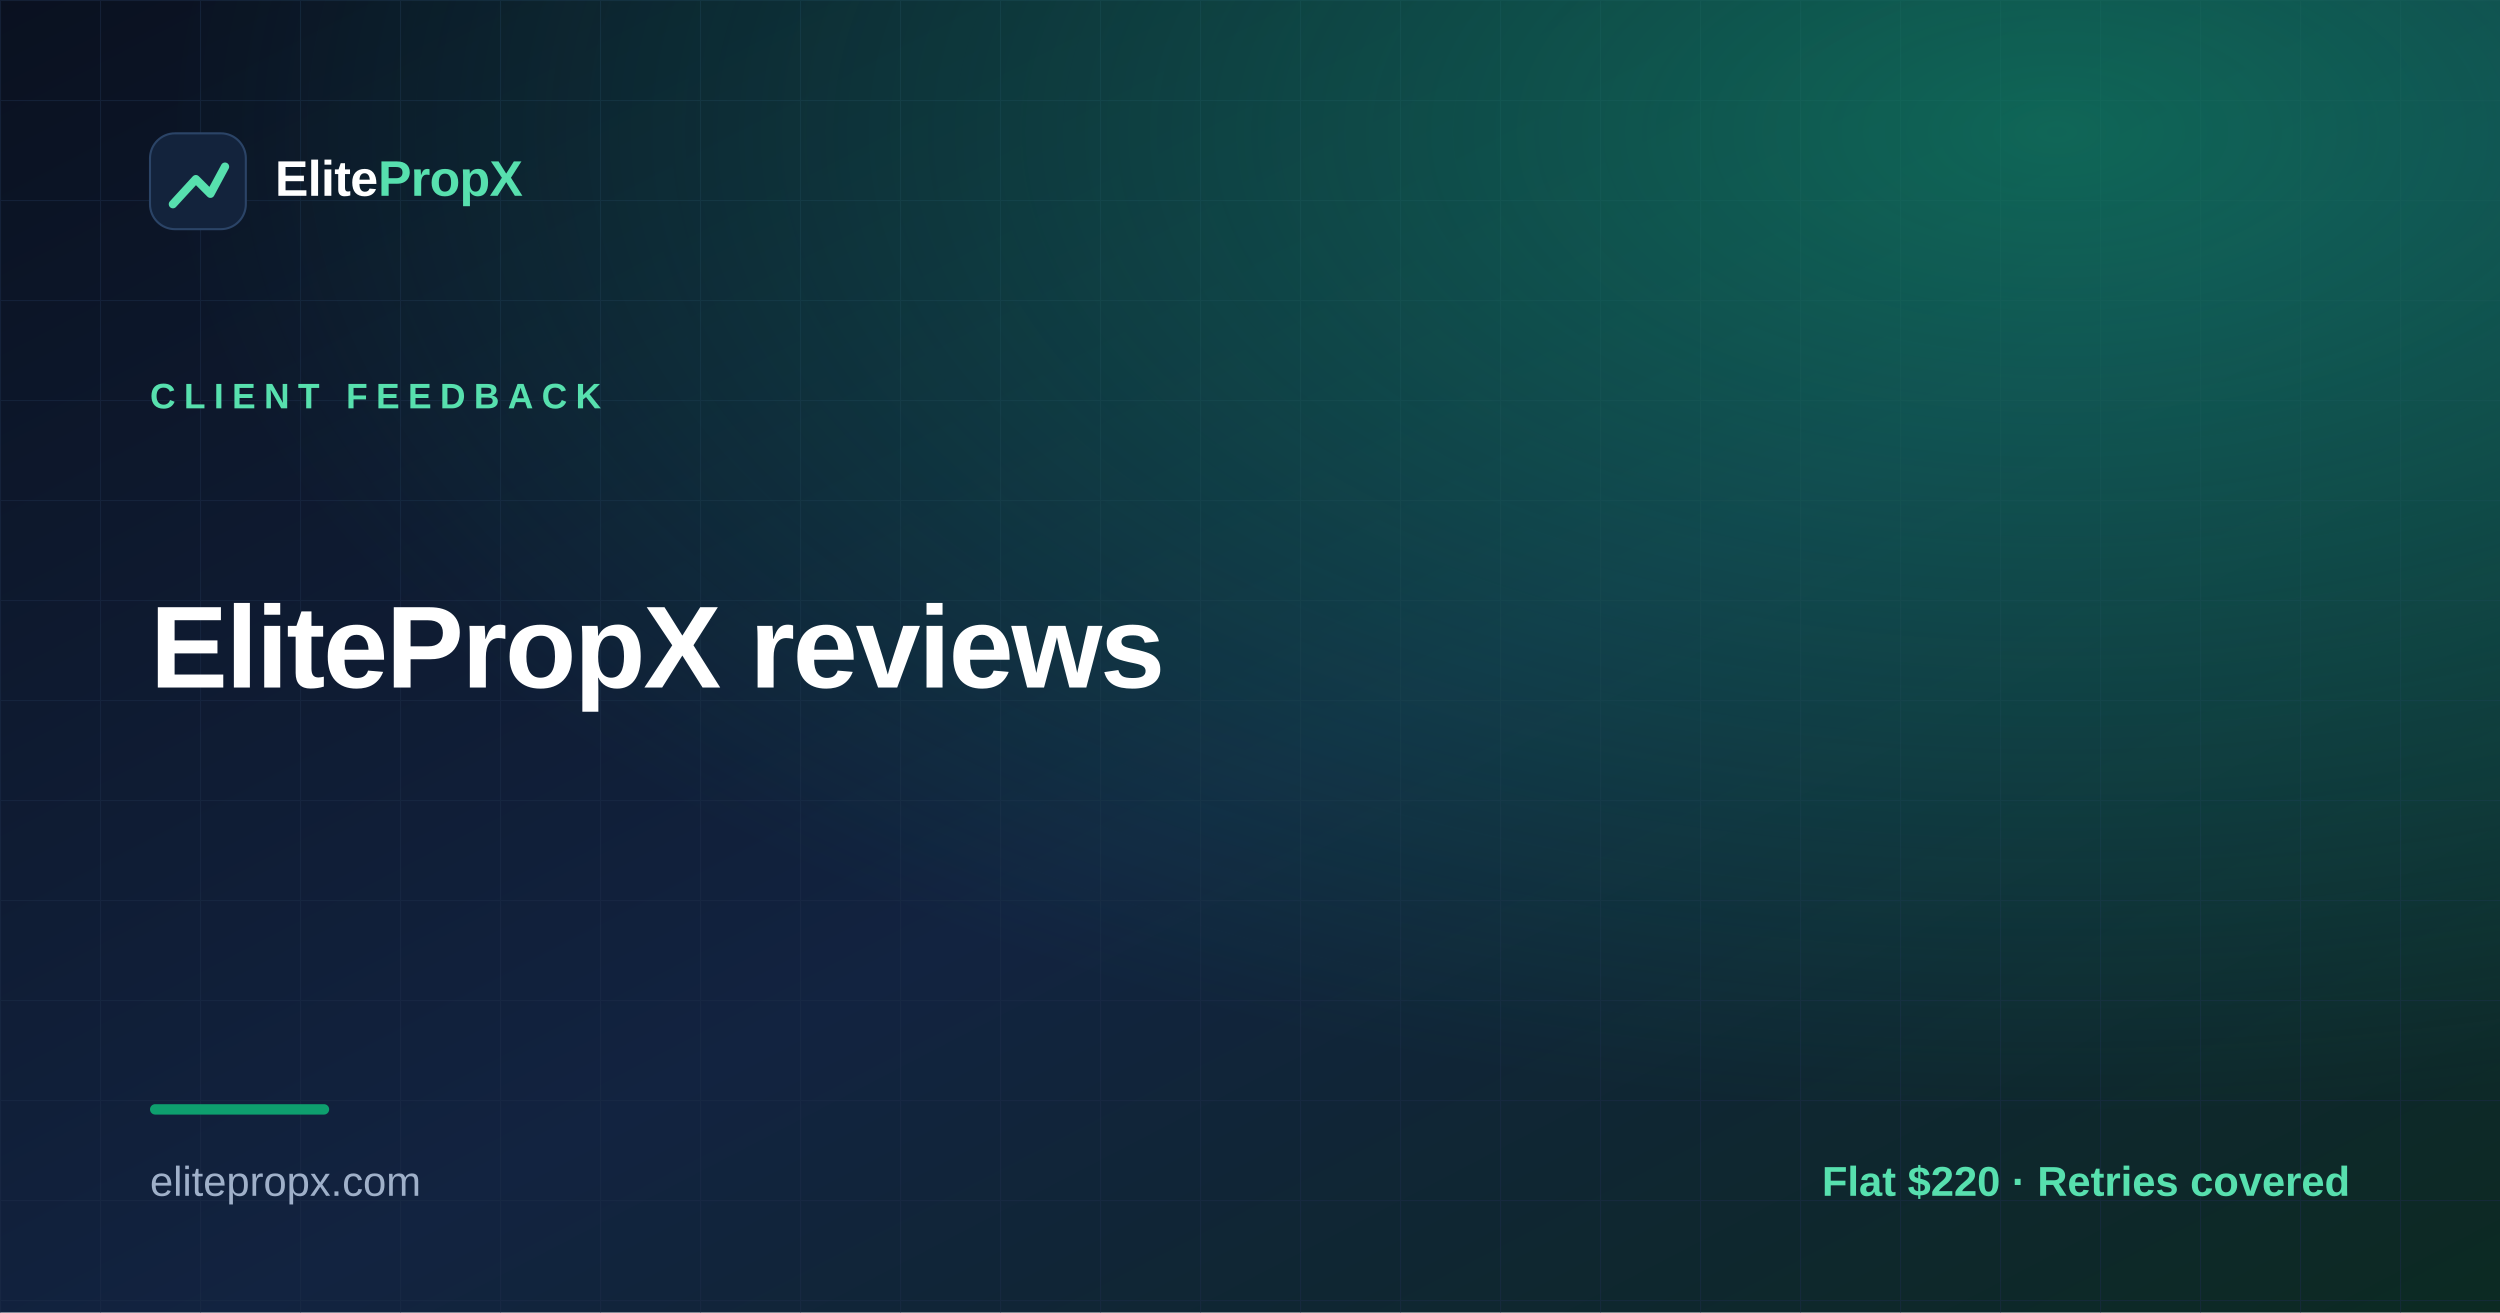
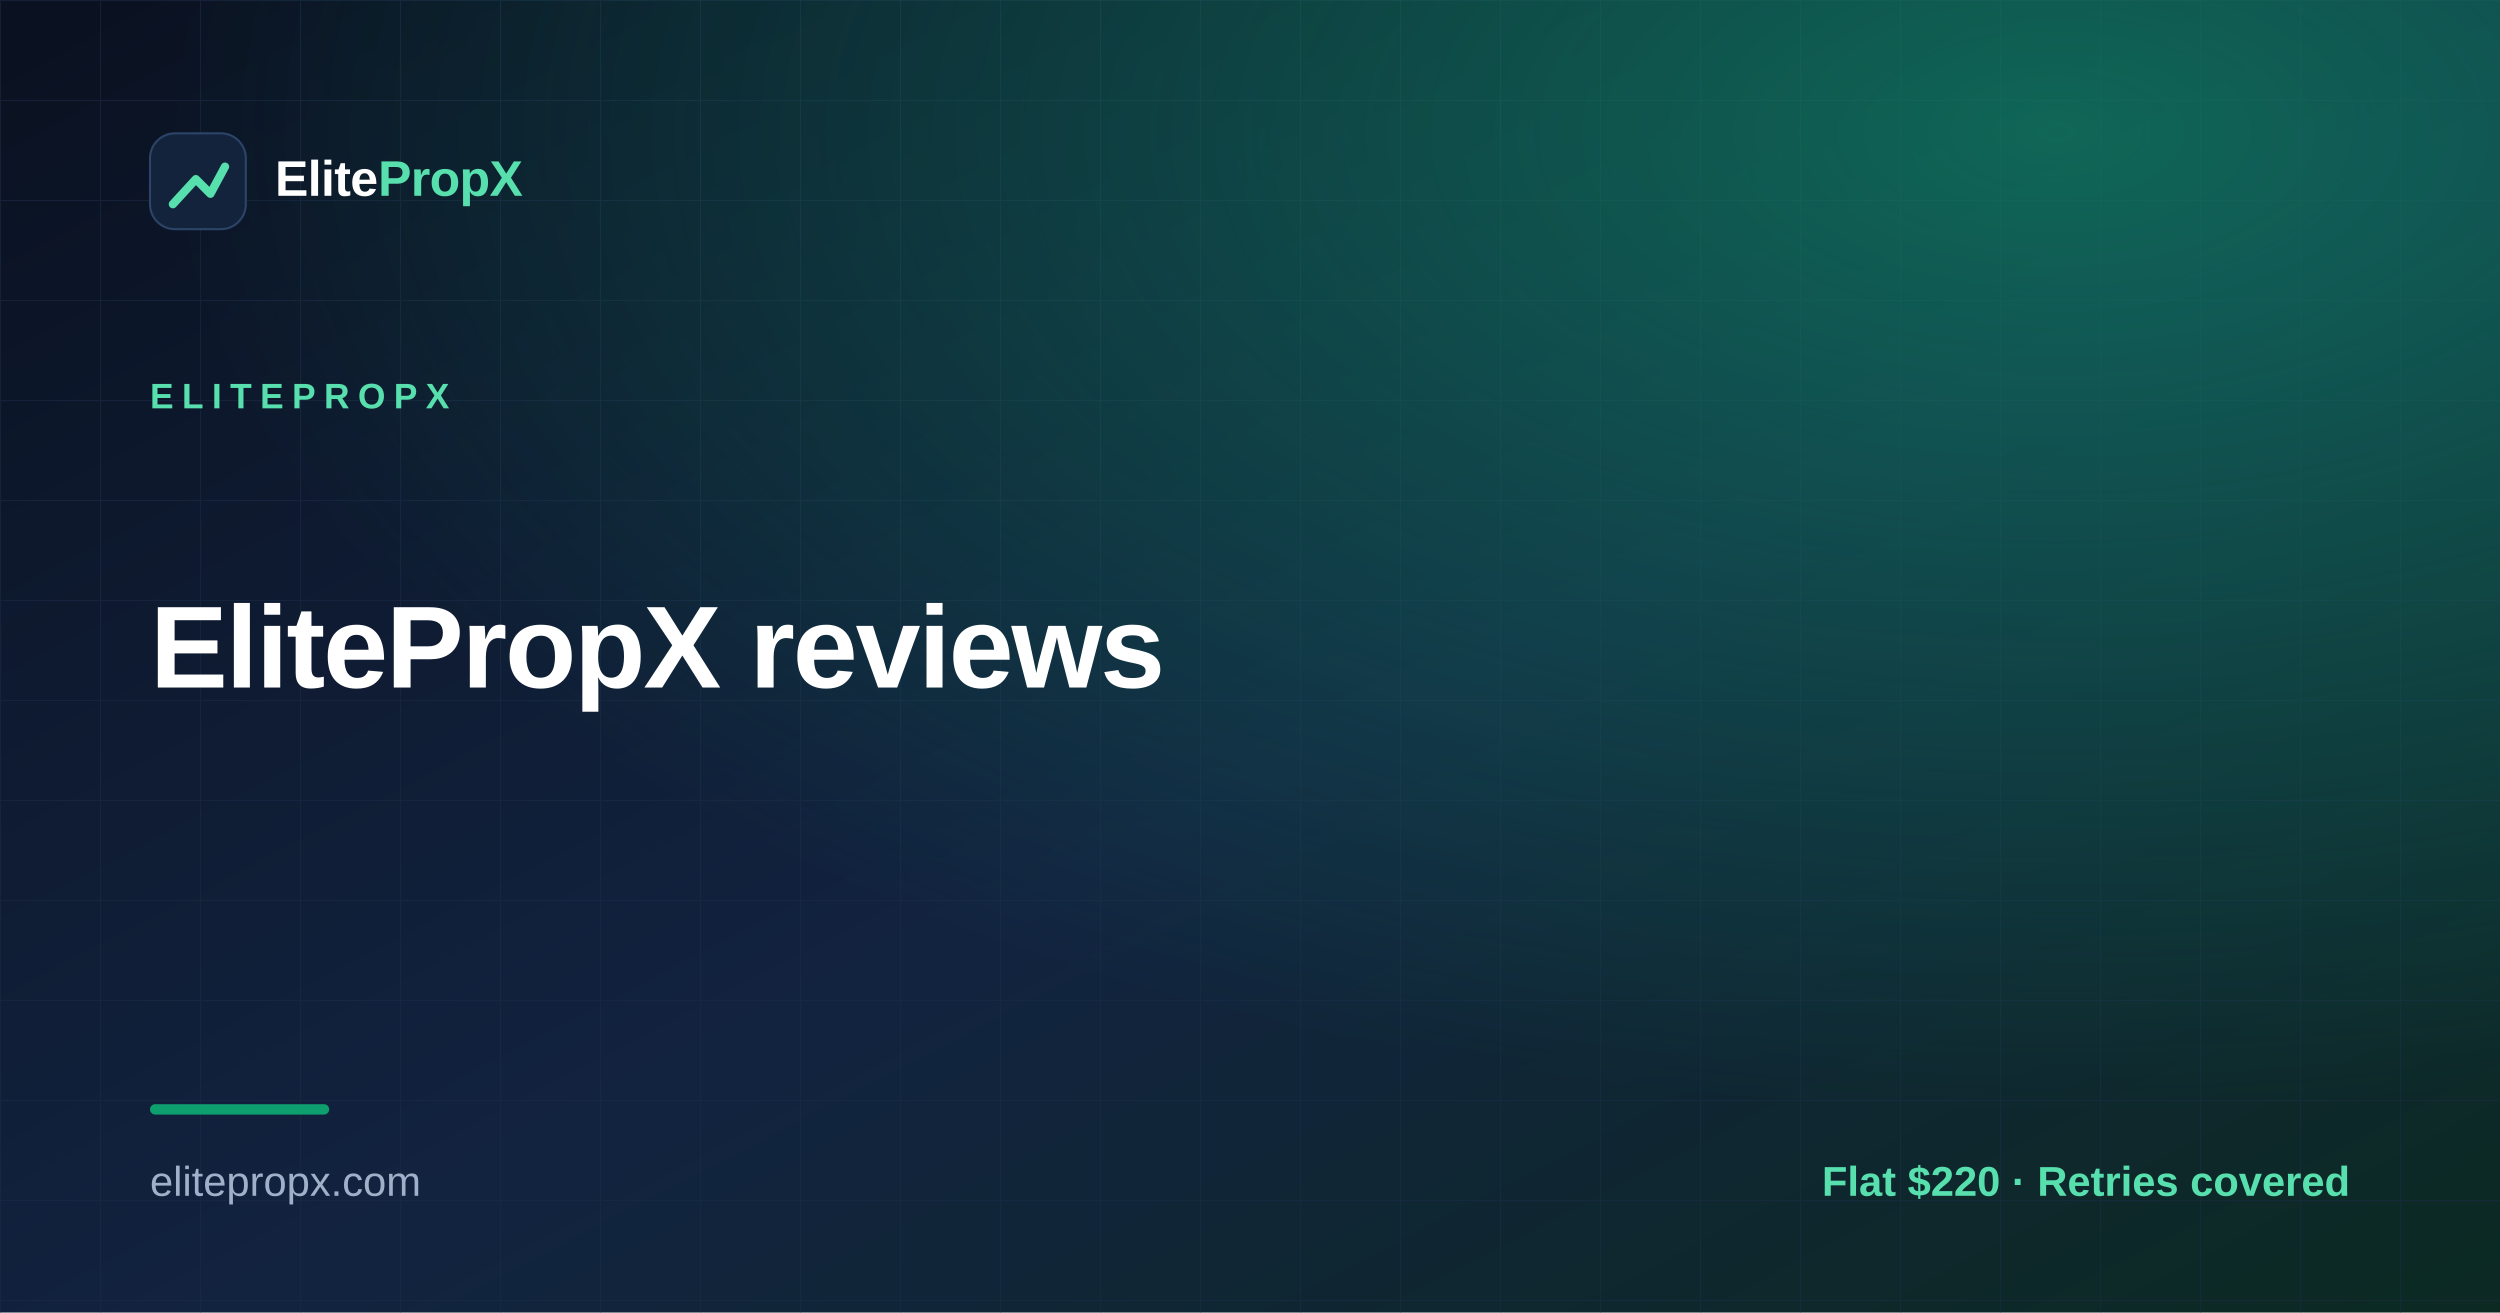
<svg xmlns="http://www.w3.org/2000/svg" width="1200" height="630" viewBox="0 0 1200 630" role="img" aria-label="ElitePropX reviews" font-family="Arial, Helvetica, 'Segoe UI', sans-serif">
  <defs>
    <linearGradient id="bg" x1="0" y1="0" x2="1" y2="1">
      <stop offset="0" stop-color="#0a1120" />
      <stop offset="0.55" stop-color="#122340" />
      <stop offset="1" stop-color="#0c2a22" />
    </linearGradient>
    <radialGradient id="glow" cx="0.82" cy="0.1" r="0.75">
      <stop offset="0" stop-color="#0e9f6e" stop-opacity="0.55" />
      <stop offset="1" stop-color="#0e9f6e" stop-opacity="0" />
    </radialGradient>
    <pattern id="ogg" width="48" height="48" patternUnits="userSpaceOnUse">
      <path d="M 48 0 L 0 0 0 48" fill="none" stroke="#1b2c47" stroke-width="1" />
    </pattern>
  </defs>
  <rect width="1200" height="630" fill="url(#bg)" />
  <rect width="1200" height="630" fill="url(#ogg)" opacity="0.55" />
  <rect width="1200" height="630" fill="url(#glow)" />
  <g transform="translate(72,64)">
    <rect width="46" height="46" rx="12" fill="#13233c" stroke="#2b4467" />
    <path d="M11 34 L22 22 L29 29 L36 16" fill="none" stroke="#57e0ae" stroke-width="4" stroke-linecap="round" stroke-linejoin="round" />
  </g>
  <text x="132" y="94" font-family="Arial, Helvetica, 'Segoe UI', sans-serif" font-size="24" font-weight="800" fill="#ffffff" letter-spacing="-0.3">Elite<tspan fill="#57e0ae">PropX</tspan>
  </text>
-   <text x="72" y="196" font-family="Arial, Helvetica, 'Segoe UI', sans-serif" font-size="17" font-weight="800" fill="#57e0ae" letter-spacing="4">CLIENT FEEDBACK</text>
+   <text x="72" y="196" font-family="Arial, Helvetica, 'Segoe UI', sans-serif" font-size="17" font-weight="800" fill="#57e0ae" letter-spacing="4">ELITEPROPX</text>
  <text x="72" y="330" font-family="Arial, Helvetica, 'Segoe UI', sans-serif" font-size="56" font-weight="800" fill="#ffffff" letter-spacing="-1">ElitePropX reviews</text>
  <rect x="72" y="530" width="86" height="5" rx="2.5" fill="#0e9f6e" />
  <text x="72" y="574" font-family="Arial, Helvetica, 'Segoe UI', sans-serif" font-size="20" fill="#9fb0c9">elitepropx.com</text>
  <text x="1128" y="574" font-family="Arial, Helvetica, 'Segoe UI', sans-serif" font-size="20" font-weight="700" fill="#57e0ae" text-anchor="end">Flat $220 · Retries covered</text>
</svg>
